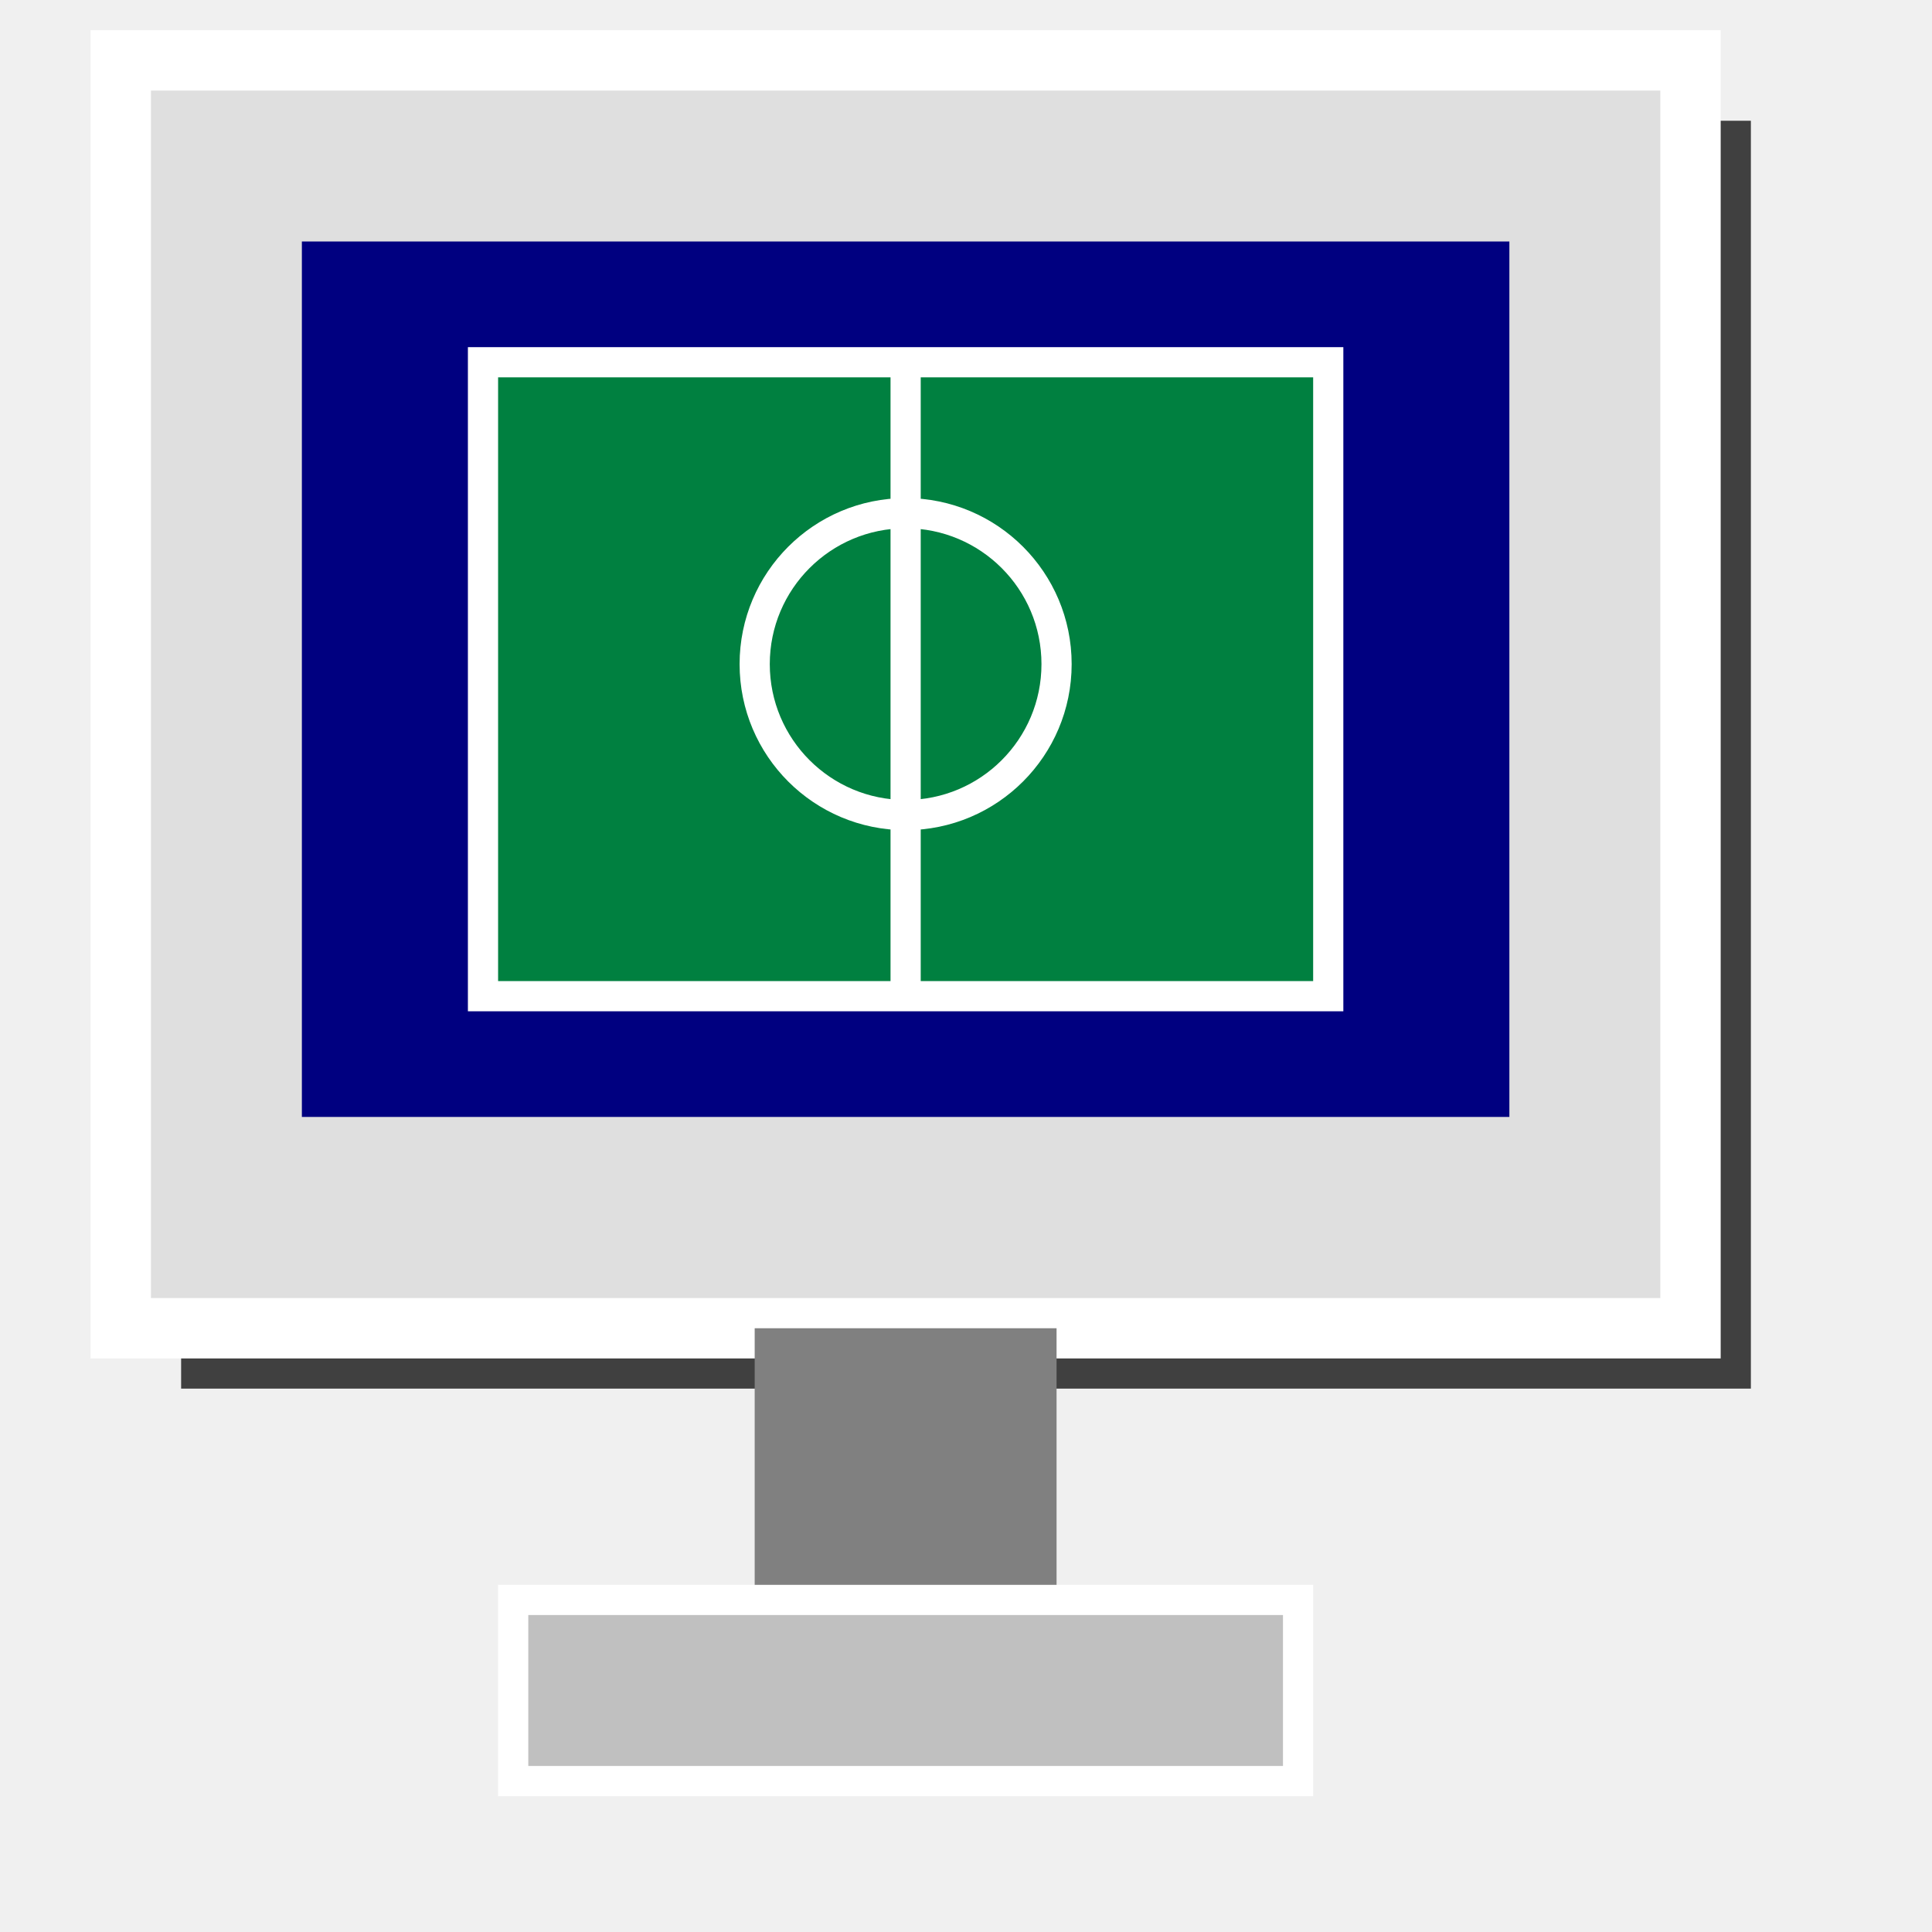
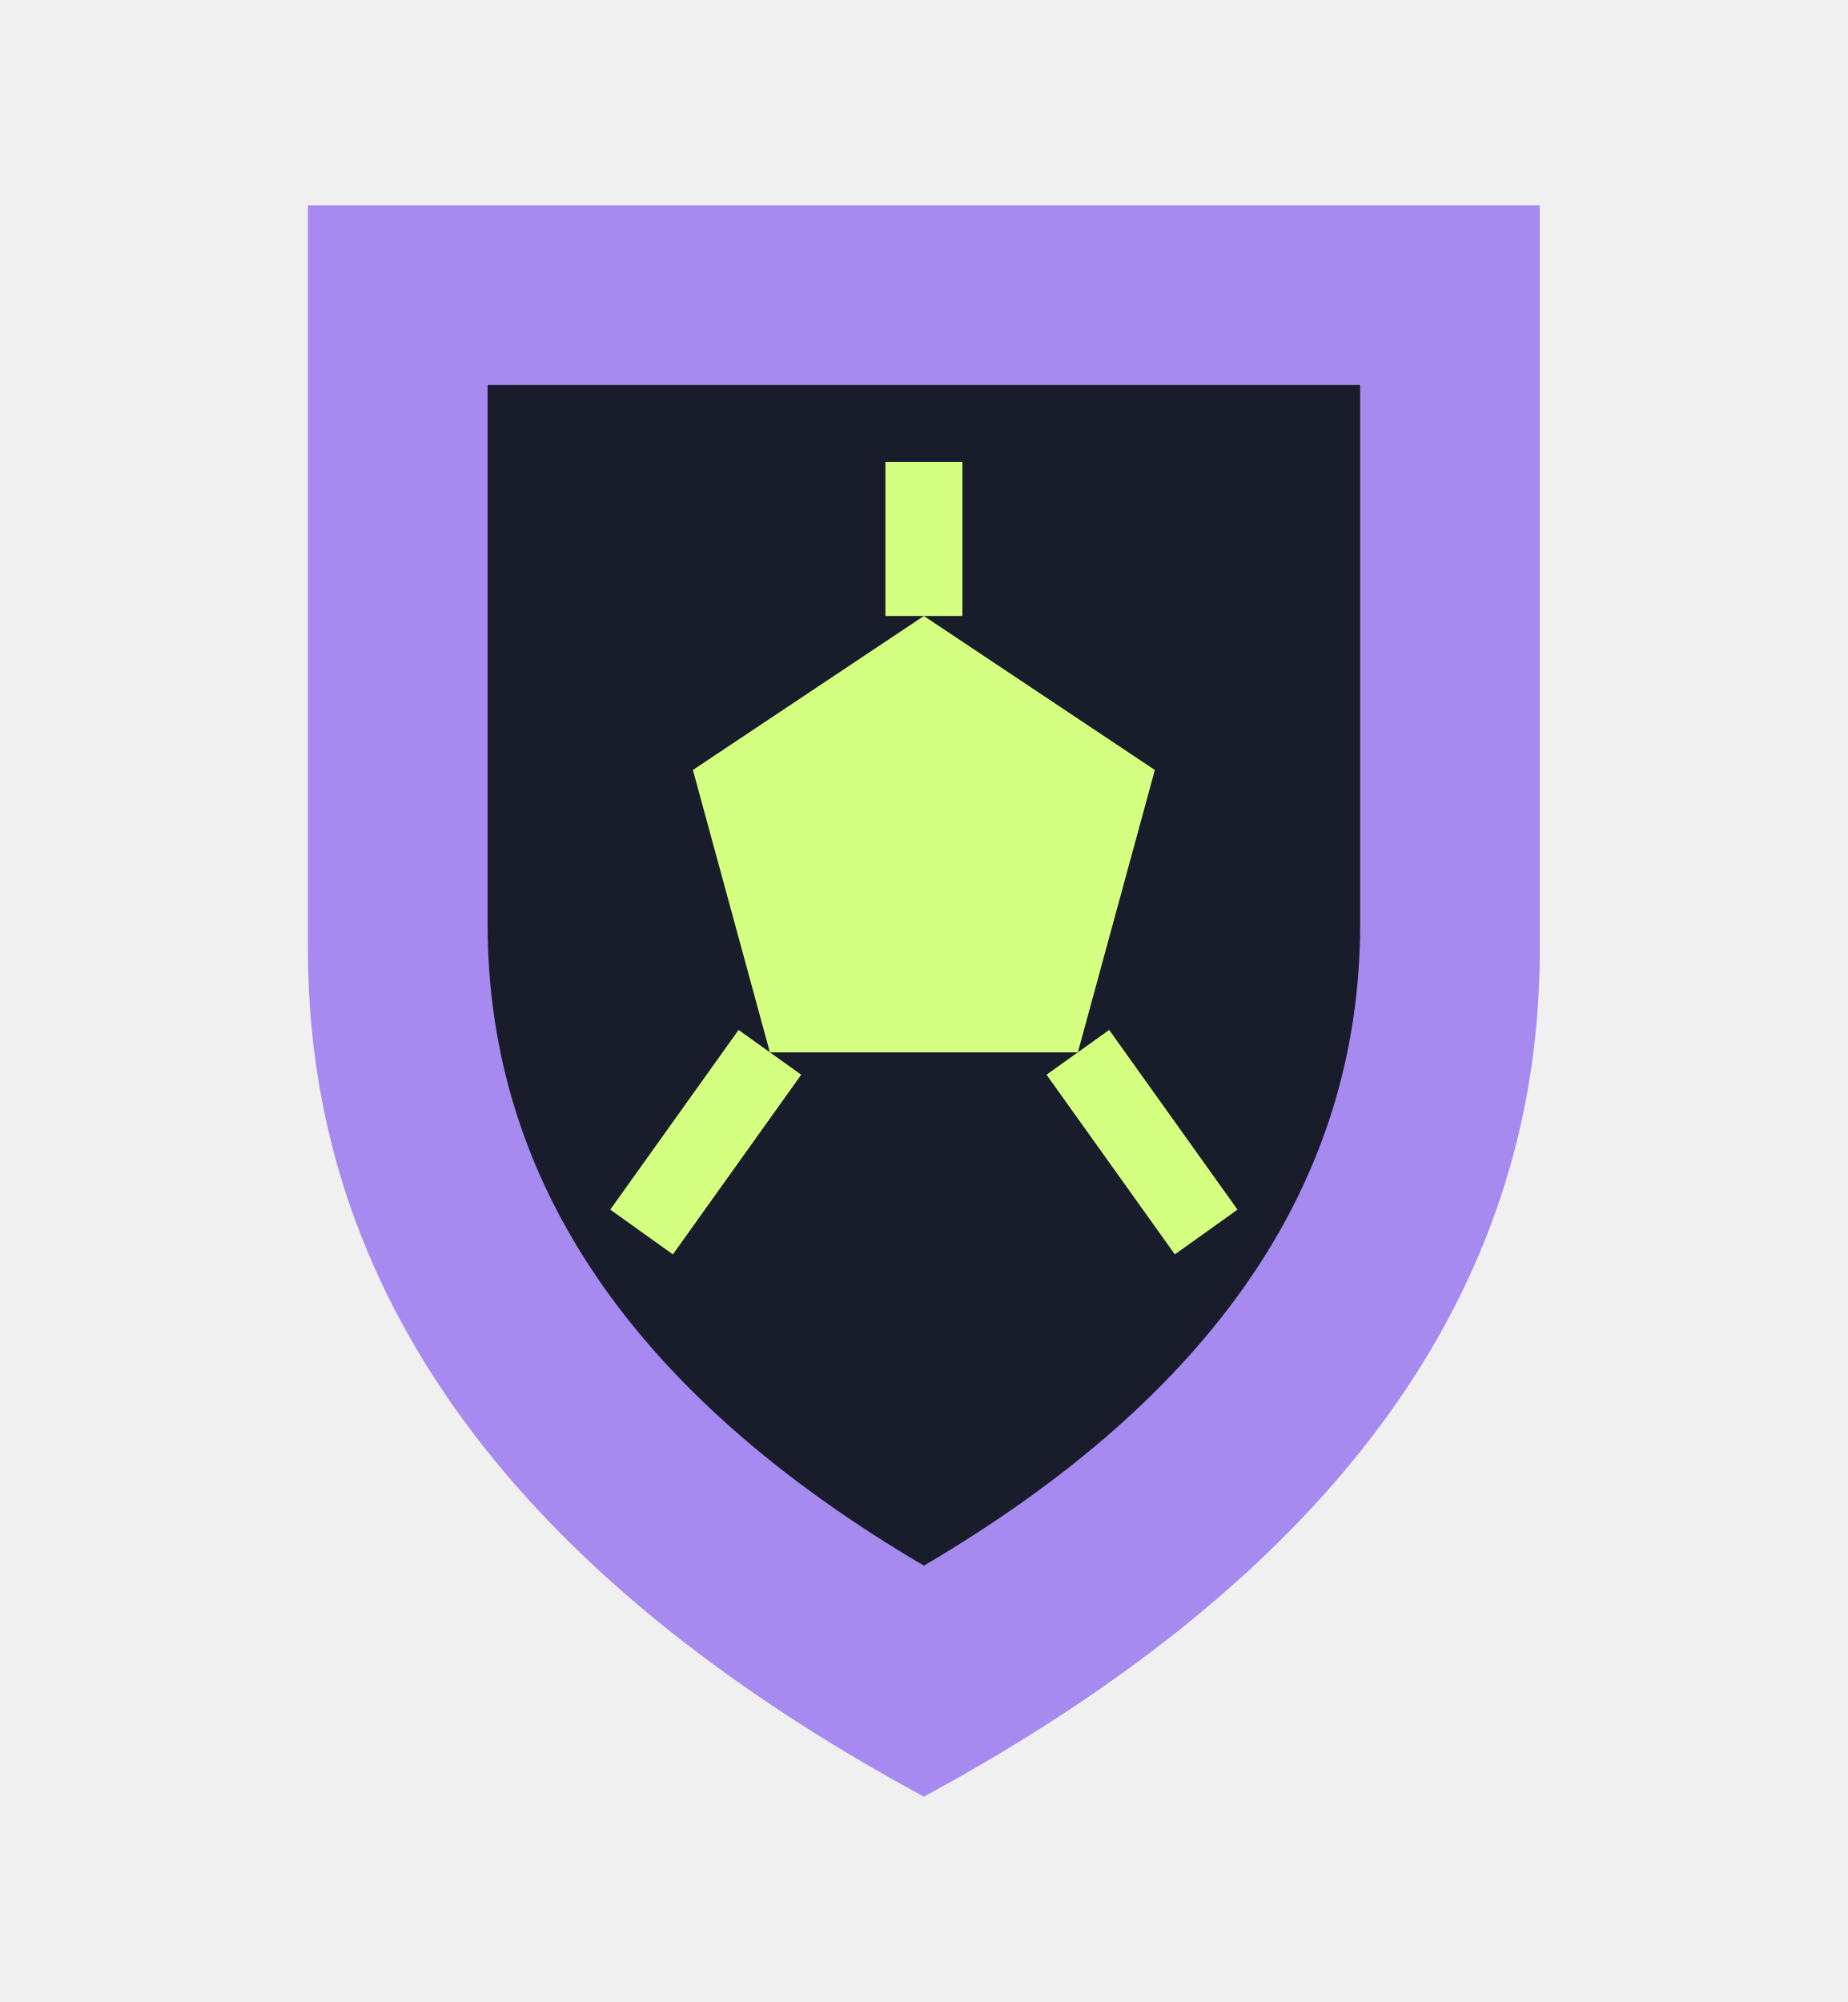
- <svg xmlns="http://www.w3.org/2000/svg" viewBox="0 0 64 64" role="img" aria-label="MFL football desktop">
-   <path fill="#404040" d="M6 4h52v42H6z" />
-   <path fill="#dfdfdf" stroke="#fff" stroke-width="2" d="M4 2h52v42H4z" />
-   <path fill="#000080" d="M10 8h40v29H10z" />
-   <path fill="#008040" stroke="white" d="M16 12h28v21H16z" />
-   <path stroke="white" d="M30 12v21" />
-   <circle cx="30" cy="22" r="5" fill="none" stroke="white" />
-   <path fill="#808080" d="M25 44h10v9H25z" />
-   <path fill="#c0c0c0" stroke="#fff" d="M17 53h26v6H17z" />
+ <svg xmlns="http://www.w3.org/2000/svg" viewBox="0 0 72 78">
+   <path d="M12 8H60V37Q60 57 36 70Q12 57 12 37Z" fill="#a68aef" />
+   <path d="M19 15H53V36Q53 51 36 61Q19 51 19 36Z" fill="#191d2b" />
+   <path d="M36 24L45 30L42 41H30L27 30Z" fill="#d5ff80" />
+   <path d="M30 41L25 48M42 41L47 48M36 24V18" stroke="#d5ff80" stroke-width="3" />
</svg>
